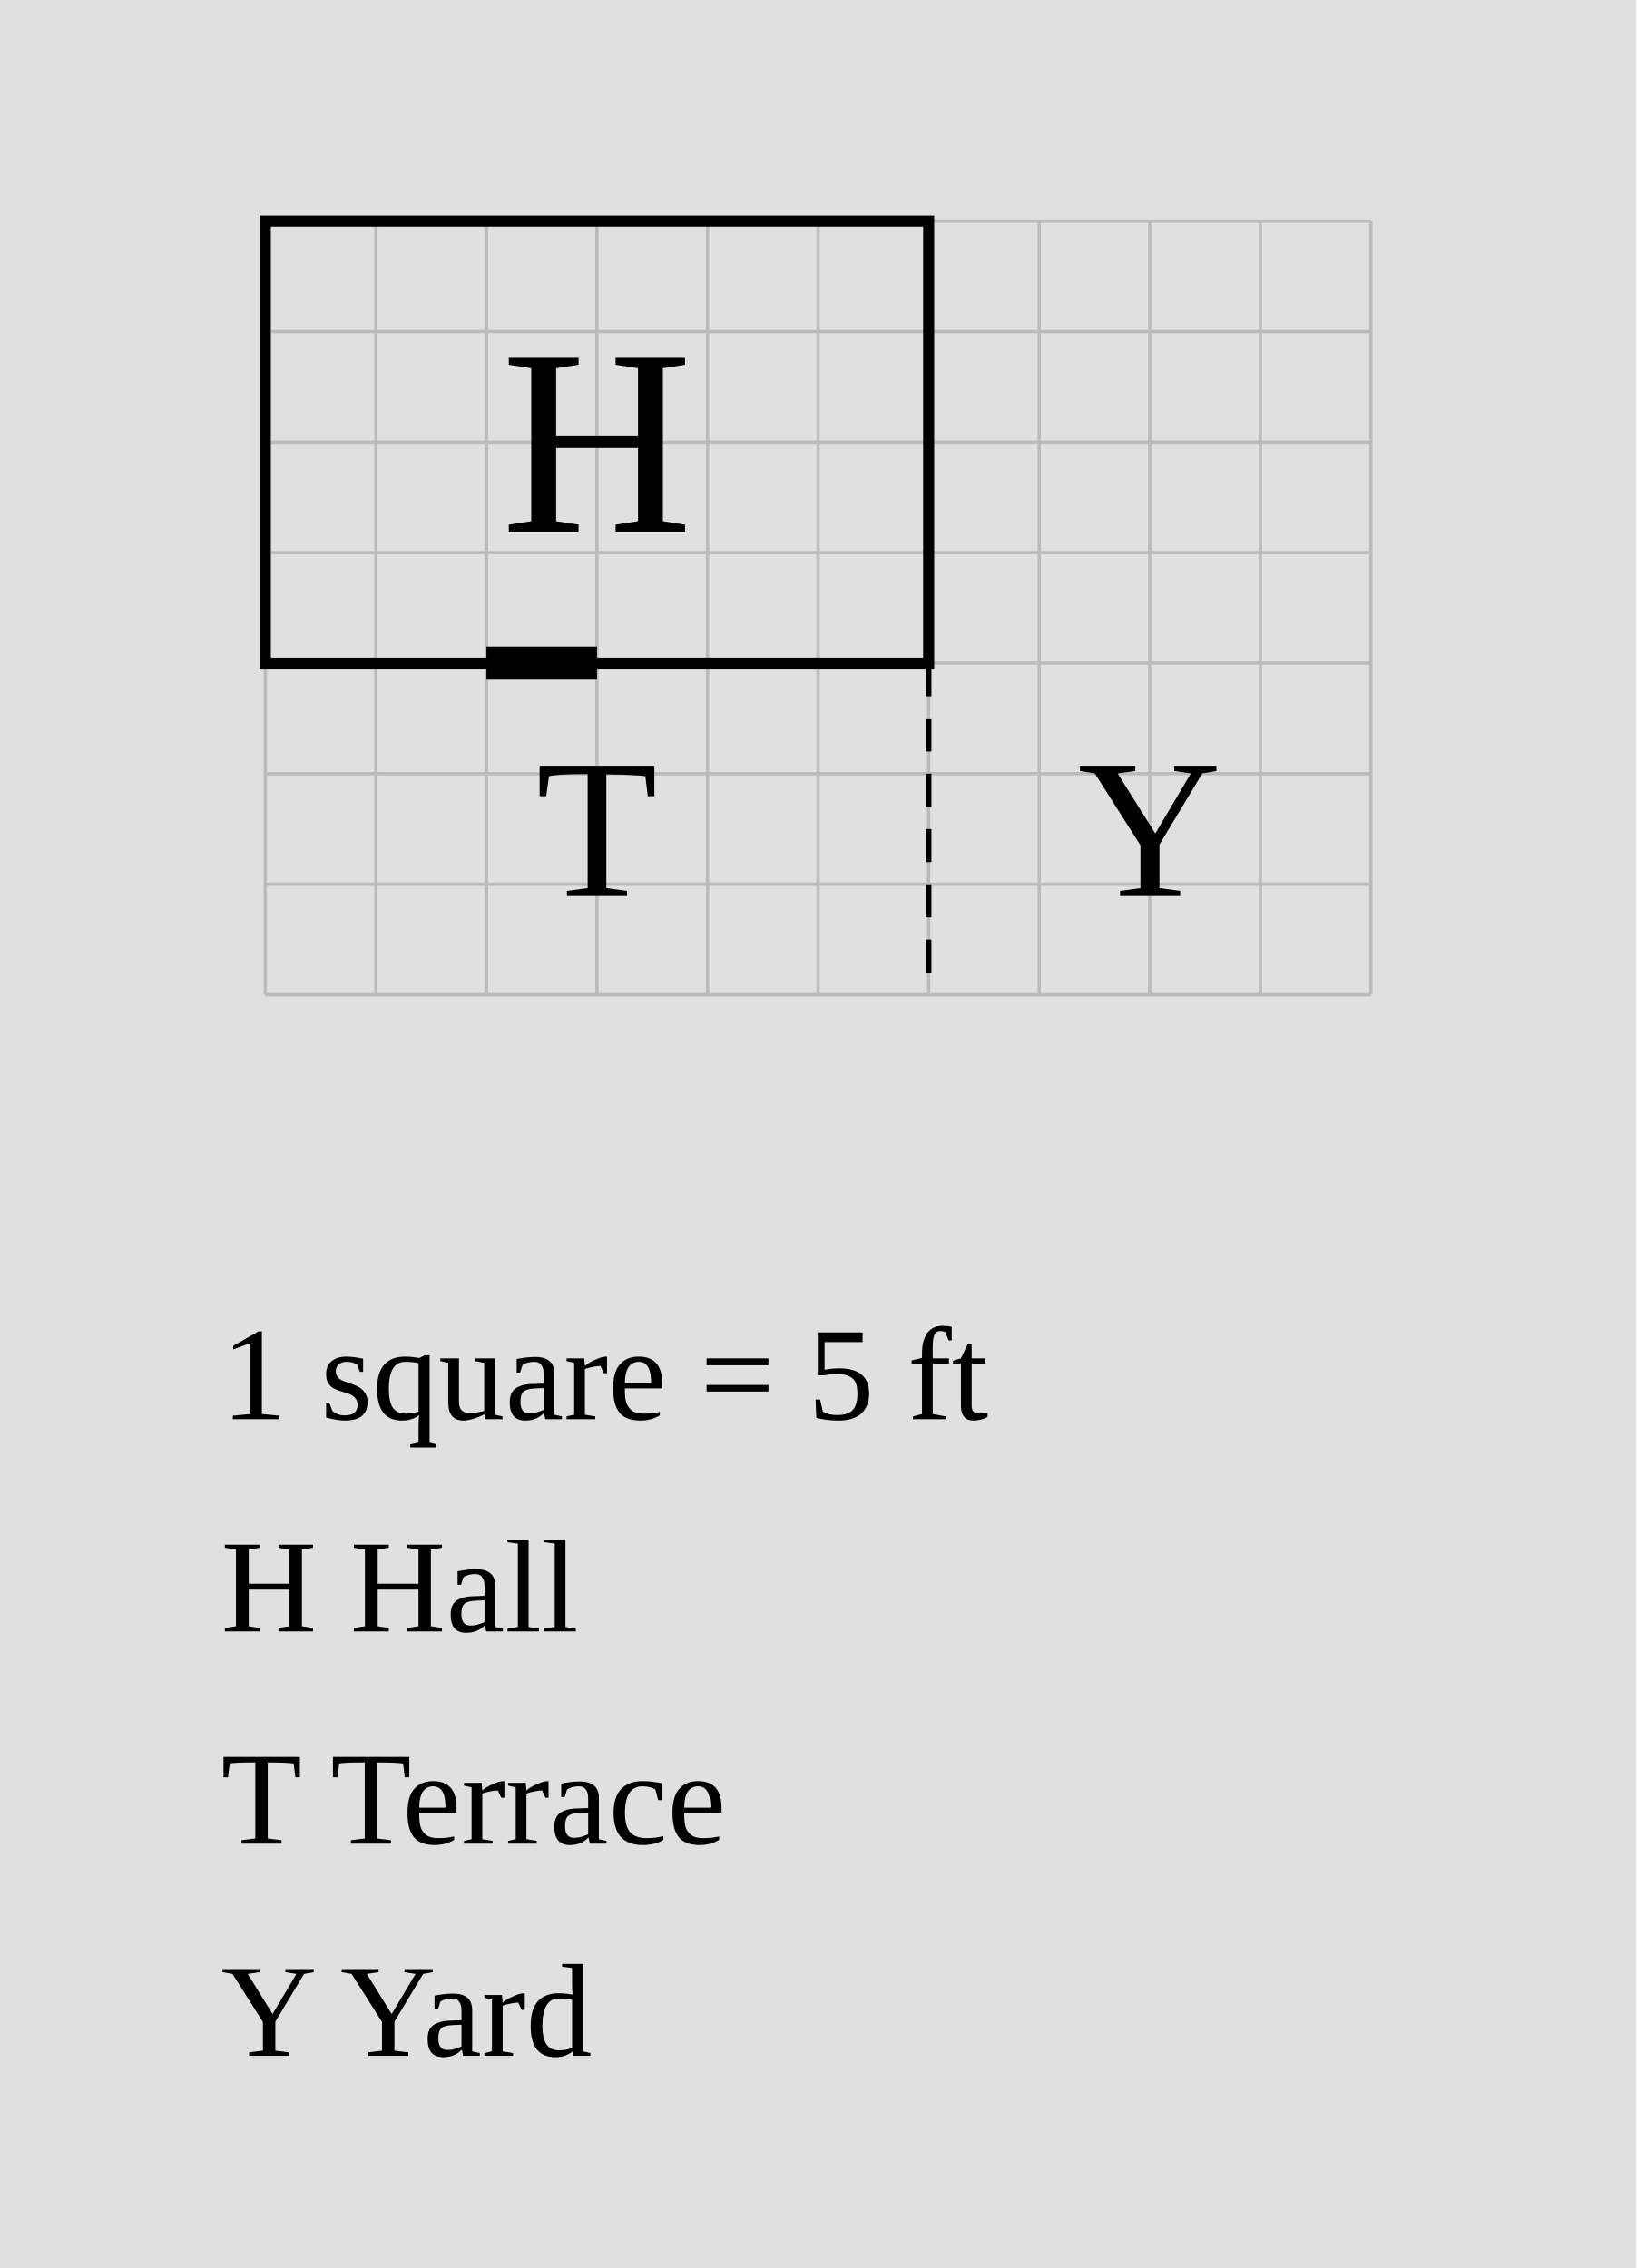
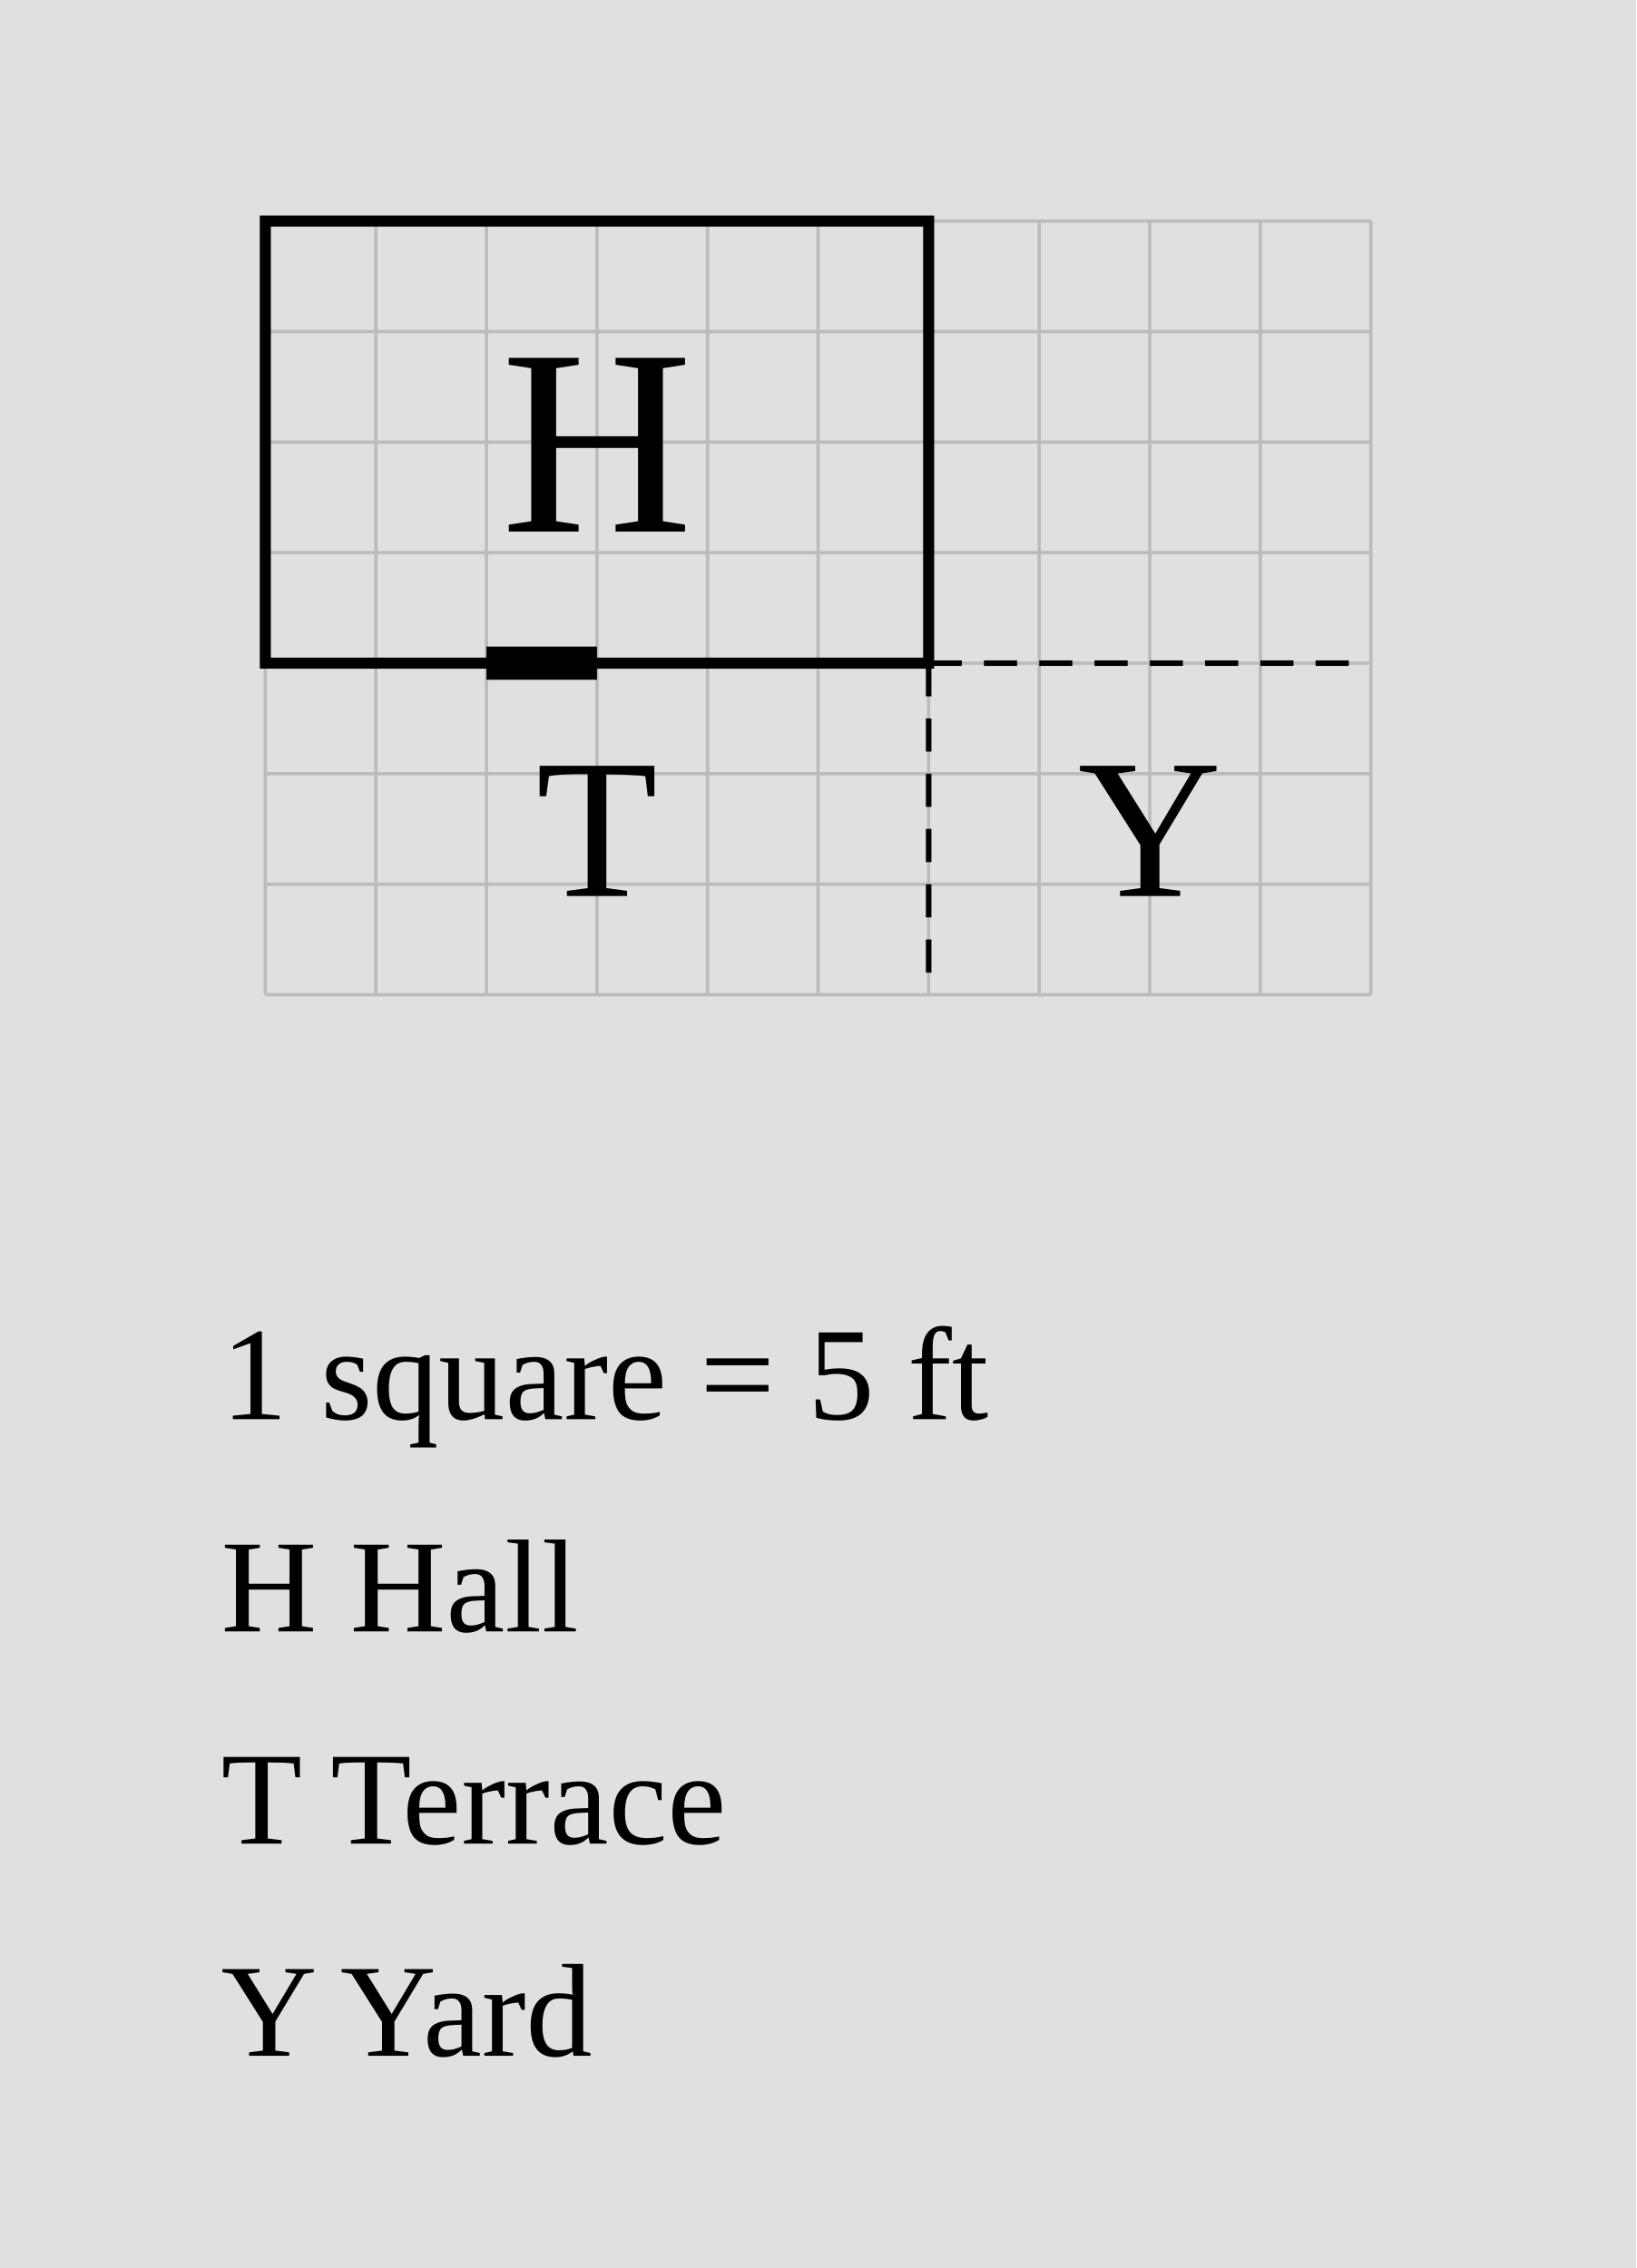
<svg xmlns="http://www.w3.org/2000/svg" width="740" height="1026" viewBox="-12 -10 74 102.6">
  <rect x="-12" y="-10" width="74" height="102.6" fill="#e0e0e0" />
  <g stroke="#bbb" stroke-width="0.15">
    <line x1="0" y1="0" x2="0" y2="35" />
    <line x1="5" y1="0" x2="5" y2="35" />
    <line x1="10" y1="0" x2="10" y2="35" />
    <line x1="15" y1="0" x2="15" y2="35" />
    <line x1="20" y1="0" x2="20" y2="35" />
    <line x1="25" y1="0" x2="25" y2="35" />
    <line x1="30" y1="0" x2="30" y2="35" />
    <line x1="35" y1="0" x2="35" y2="35" />
    <line x1="40" y1="0" x2="40" y2="35" />
    <line x1="45" y1="0" x2="45" y2="35" />
    <line x1="50" y1="0" x2="50" y2="35" />
    <line x1="0" y1="0" x2="50" y2="0" />
    <line x1="0" y1="5" x2="50" y2="5" />
    <line x1="0" y1="10" x2="50" y2="10" />
    <line x1="0" y1="15" x2="50" y2="15" />
    <line x1="0" y1="20" x2="50" y2="20" />
    <line x1="0" y1="25" x2="50" y2="25" />
    <line x1="0" y1="30" x2="50" y2="30" />
    <line x1="0" y1="35" x2="50" y2="35" />
  </g>
  <rect data-room="hall" x="0" y="0" width="30" height="20" fill="none" stroke="black" stroke-width="0.5" />
  <text data-room="hall" x="15" y="10" text-anchor="middle" dominant-baseline="central" font-size="12">H</text>
  <text data-room="terrace" x="15" y="27.5" text-anchor="middle" dominant-baseline="central" font-size="9">T</text>
  <text data-room="yard" x="40" y="27.5" text-anchor="middle" dominant-baseline="central" font-size="9">Y</text>
  <line class="divider" x1="30" y1="20" x2="30" y2="35" stroke="black" stroke-width="0.25" stroke-dasharray="1.5 1" />
+   <line class="divider" x1="30" y1="20" x2="50" y2="20" stroke="black" stroke-width="0.25" stroke-dasharray="1.5 1" />
  <line class="door" x1="10" y1="20" x2="15" y2="20" stroke="black" stroke-width="1.5" />
  <text class="scale" x="-2" y="54.2" font-size="6">1 square = 5 ft</text>
  <text class="key" x="-2" y="63.8" font-size="6">H  Hall</text>
  <text class="key" x="-2" y="73.4" font-size="6">T  Terrace</text>
  <text class="key" x="-2" y="83" font-size="6">Y  Yard</text>
</svg>
